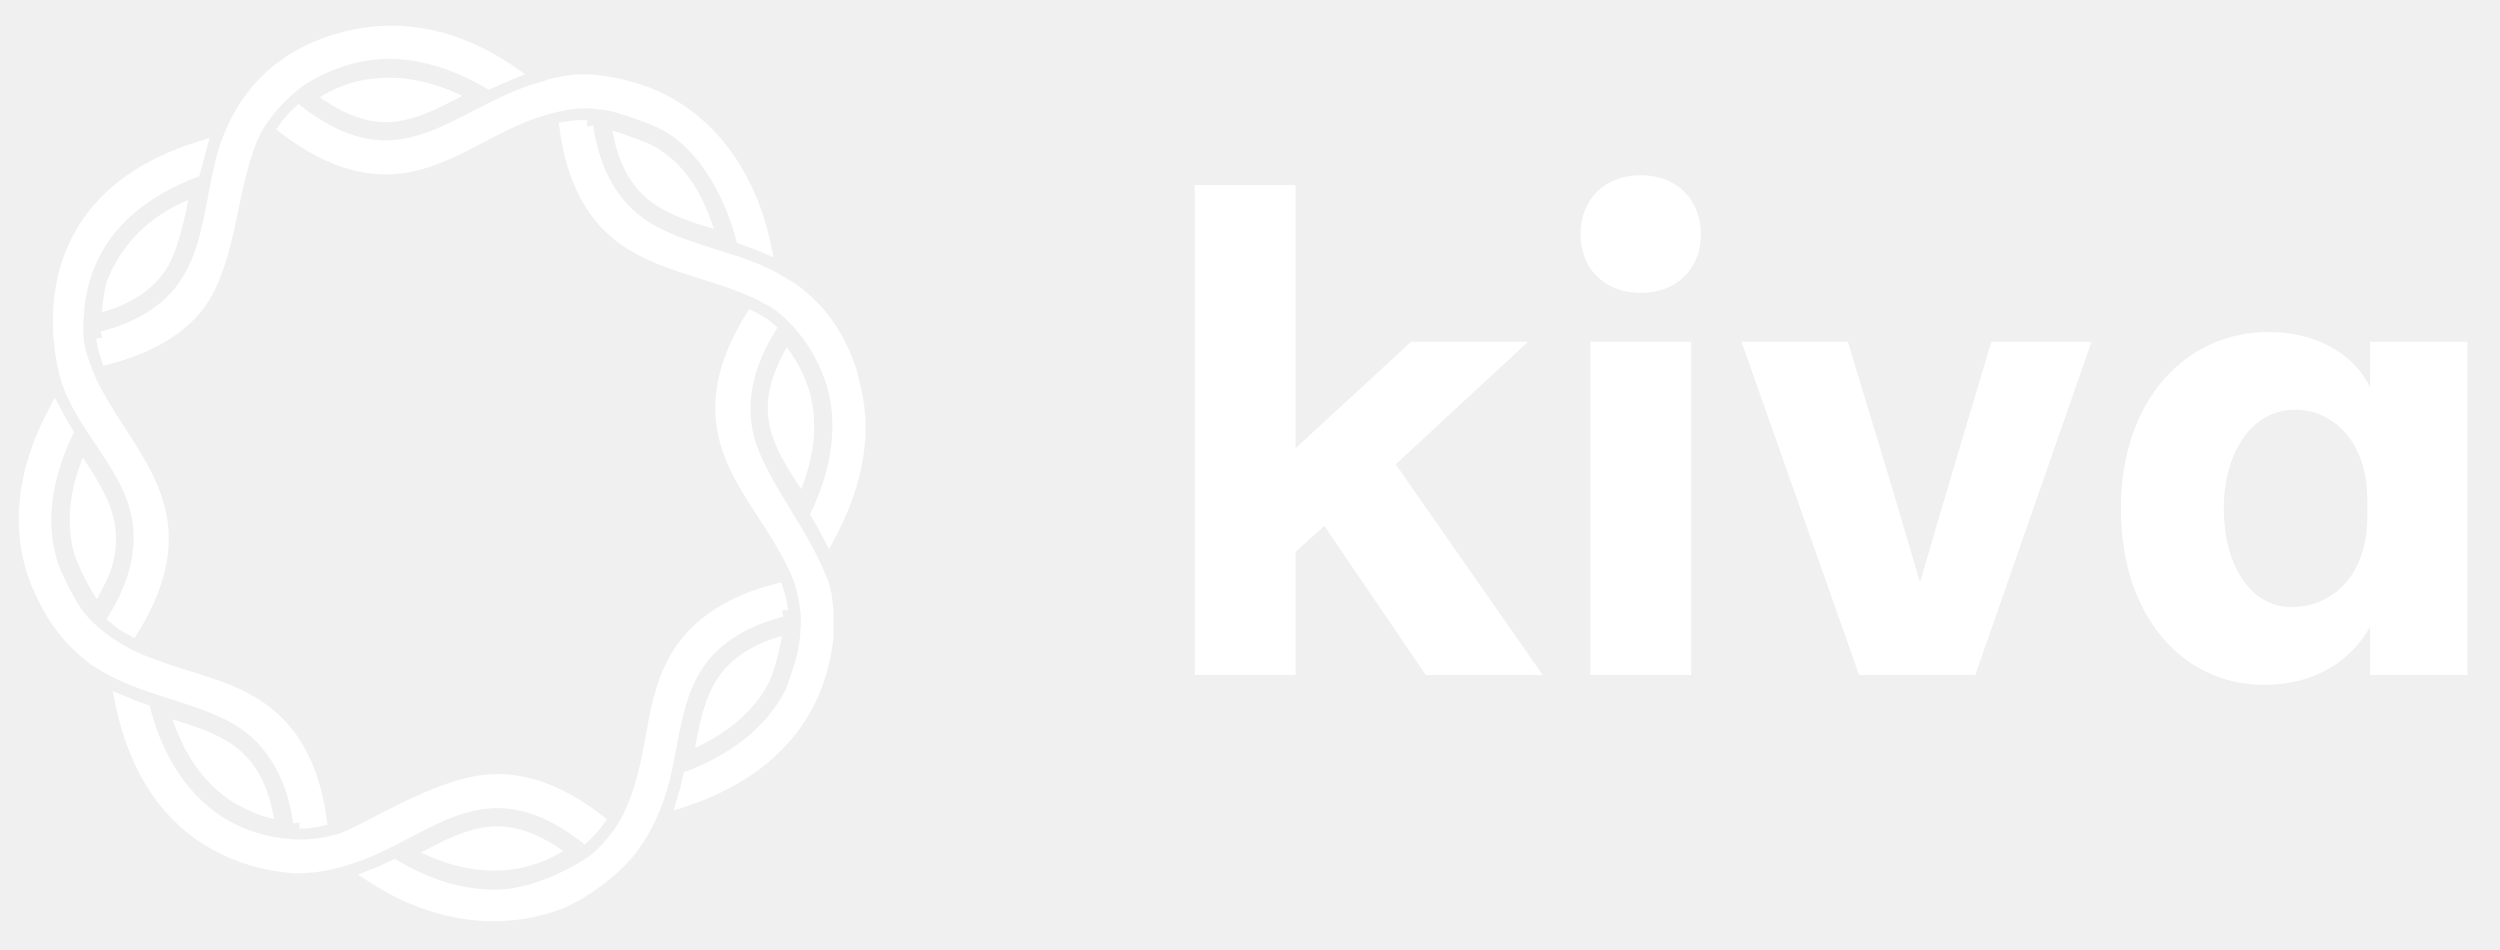
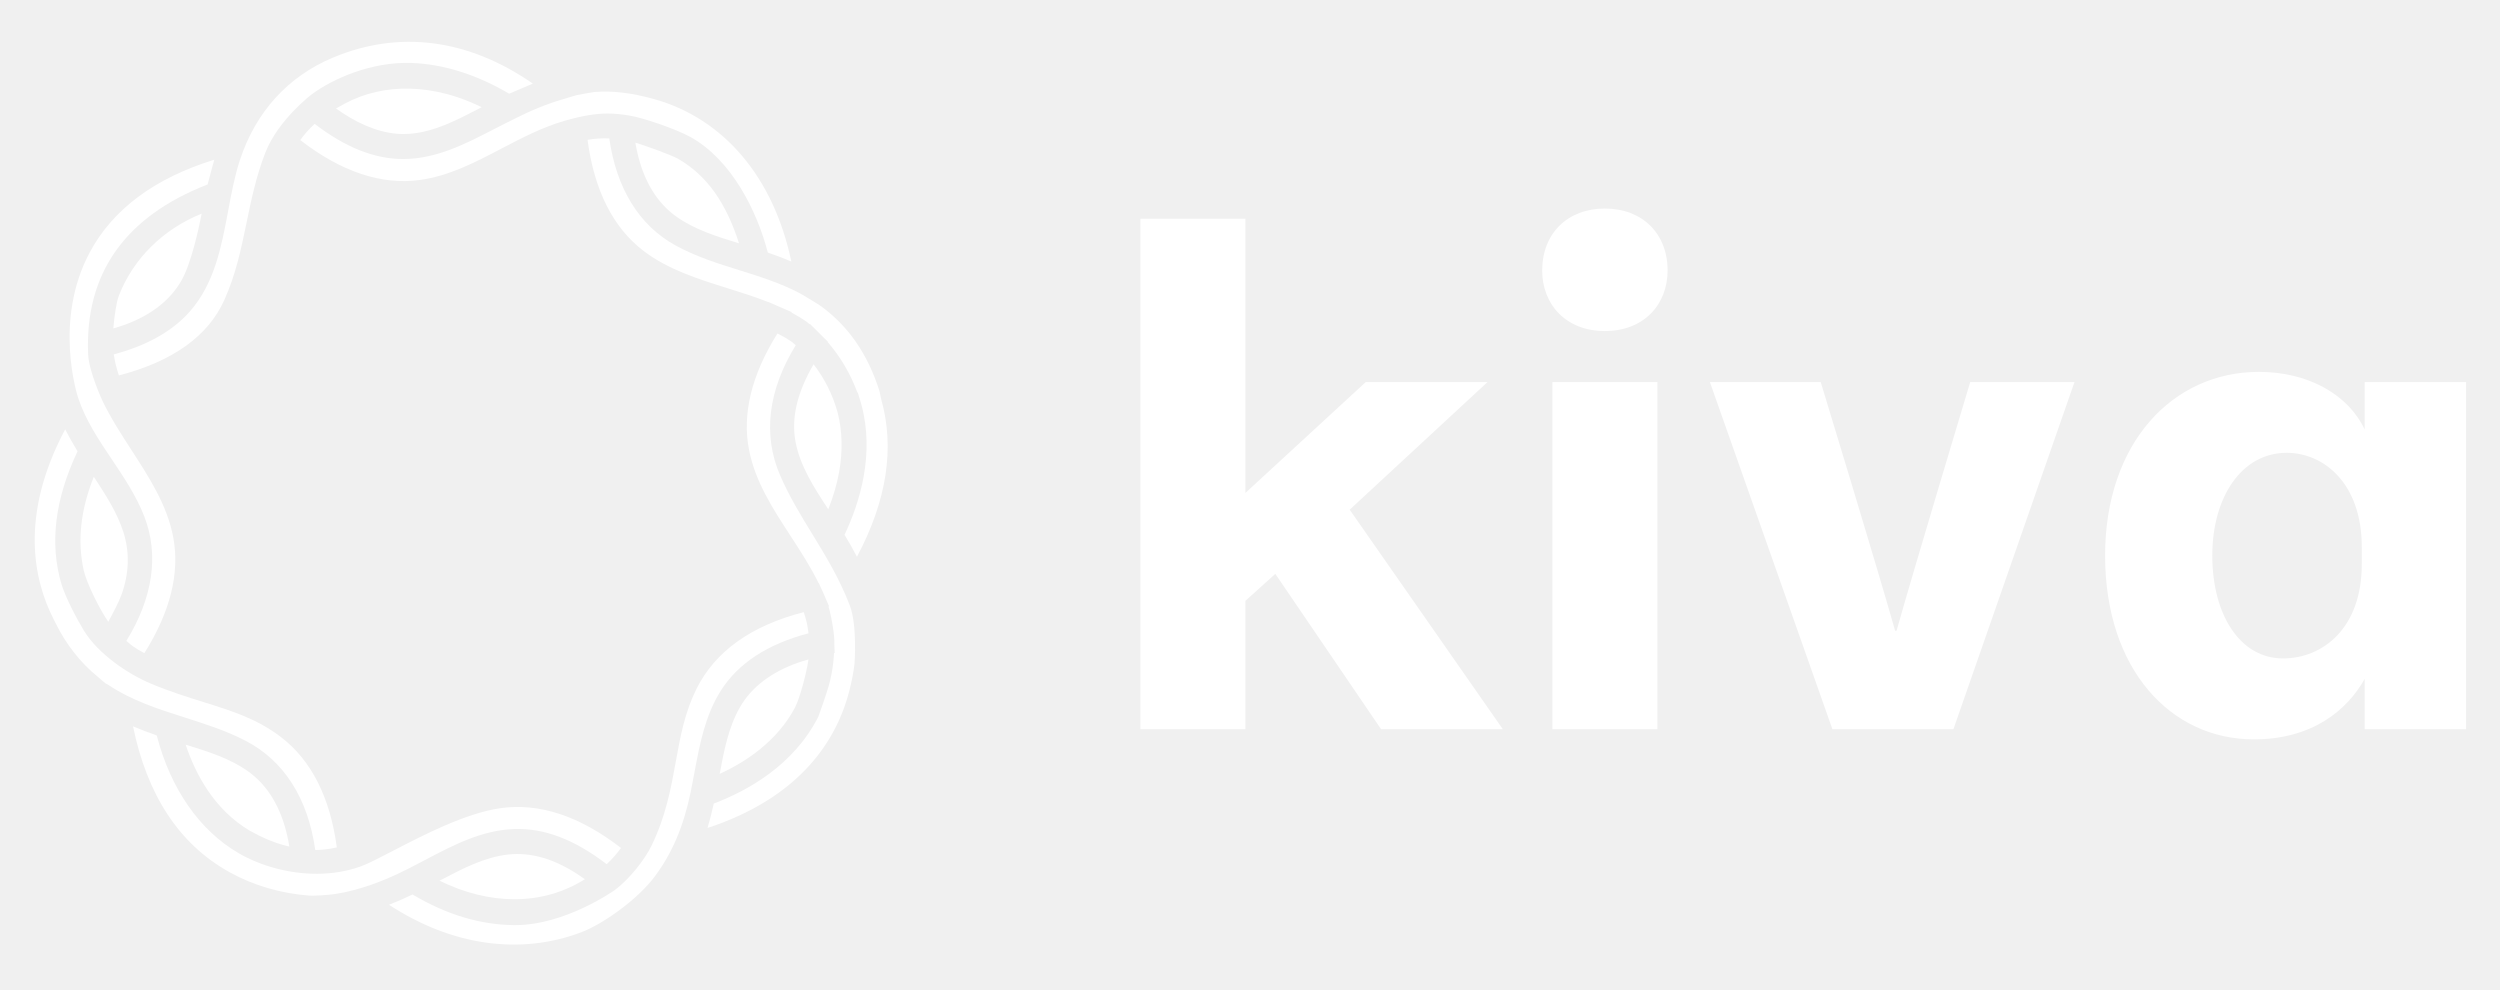
- <svg xmlns="http://www.w3.org/2000/svg" width="100px" height="38px" viewBox="0 0 100 38" version="1.1">
-   <defs />
+ <svg xmlns="http://www.w3.org/2000/svg" xmlns:xlink="http://www.w3.org/1999/xlink" width="144px" height="57px" viewBox="0 0 144 57" version="1.1">
+   <defs>
+     <path id="path-1" d="M34.095,5.973 C33.664,5.956 33.237,5.983 32.843,6.054 C33.227,8.958 34.311,11.11 36.067,12.451 C37.477,13.527 39.207,14.069 40.881,14.593 C41.666,14.839 42.476,15.093 43.251,15.4 L43.257,15.393 L44.602,15.979 L44.586,16.002 C44.906,16.171 45.191,16.343 45.45,16.525 C45.508,16.57 45.572,16.622 45.64,16.679 L45.654,16.658 L46.692,17.69 L46.68,17.708 C47.414,18.557 47.987,19.531 48.386,20.611 L48.407,20.605 L48.616,21.304 C49.387,24.153 48.531,26.931 47.645,28.804 C47.915,29.248 48.151,29.667 48.36,30.07 C50.082,26.842 50.552,23.788 49.753,20.984 L49.66,20.538 C48.979,18.374 47.844,16.74 46.195,15.57 C46.121,15.517 45.514,15.152 45.104,14.911 C44.011,14.324 42.787,13.941 41.603,13.569 C40.353,13.179 39.062,12.776 37.883,12.122 C35.812,10.974 34.506,8.851 34.095,5.973" />
+   </defs>
  <g id="Page-1" stroke="none" stroke-width="1" fill="none" fill-rule="evenodd">
-     <g id="Desktop---symbol-+-word-mark-horizontal" transform="translate(-29, -13)" fill="#FFFFFF">
-       <g id="Top-Nav---Desktop---Default" transform="translate(-116, 0)">
-         <g id="Logo-Copy" transform="translate(132, 6)">
-           <g id="Imported-Layers" transform="translate(13, 8)">
-             <path d="M26.086,7.103 C26.805,7.623 27.689,7.895 28.544,8.158 L28.555,8.162 C28.043,6.558 27.287,5.506 26.192,4.866 C25.938,4.718 25.006,4.379 24.499,4.223 C24.523,4.358 24.547,4.485 24.575,4.604 C24.828,5.721 25.337,6.562 26.086,7.103" id="Fill-1" />
-             <path d="M4.093,12.507 C4.132,12.782 4.198,13.054 4.294,13.33 C6.393,12.784 7.779,11.795 8.414,10.388 C8.869,9.381 9.073,8.392 9.29,7.346 C9.474,6.455 9.664,5.534 10.023,4.614 C10.524,3.328 11.83,2.338 11.843,2.328 C12.641,1.739 14.155,1.046 15.75,1.105 C16.991,1.149 18.306,1.565 19.561,2.308 L20.489,1.912 C17.953,0.155 15.253,-0.187 12.671,0.894 C10.91,1.631 9.651,3.016 9.03,4.898 C8.823,5.526 8.693,6.22 8.568,6.891 C8.307,8.288 8.038,9.733 7.059,10.84 C6.384,11.602 5.387,12.162 4.093,12.507" id="Fill-3" stroke="#FFFFFF" stroke-width="0.5" />
-             <path d="M15.436,3.885 L15.436,3.885 C15.514,3.885 15.593,3.882 15.672,3.877 C16.609,3.805 17.467,3.362 18.297,2.934 C18.36,2.901 18.423,2.869 18.486,2.836 C16.641,1.924 14.687,1.86 13.132,2.694 C13.13,2.695 12.958,2.788 12.789,2.885 C12.87,2.944 12.953,3.001 13.037,3.057 C13.869,3.607 14.676,3.885 15.436,3.885" id="Fill-5" />
-             <path d="M6.741,9.617 C7.119,8.955 7.411,7.622 7.533,7 C6.022,7.608 4.851,8.764 4.29,10.214 C4.188,10.481 4.109,11.075 4.076,11.492 C4.218,11.45 4.349,11.409 4.472,11.366 C5.529,10.99 6.292,10.401 6.741,9.617" id="Fill-7" />
-             <path d="M32.399,14.733 C32.214,14.072 31.895,13.441 31.473,12.894 C30.83,14.001 30.597,14.987 30.762,15.902 C30.936,16.867 31.495,17.723 32.036,18.549 L32.047,18.568 C32.245,18.068 32.388,17.578 32.472,17.107 C32.617,16.3 32.597,15.499 32.416,14.79 L32.399,14.733 Z" id="Fill-9" />
-             <path d="M11.976,31.899 C12.245,31.896 12.528,31.861 12.82,31.797 C12.557,29.836 11.82,28.383 10.629,27.476 C9.69,26.762 8.732,26.463 7.622,26.116 C6.971,25.913 6.298,25.704 5.544,25.388 C4.644,25.012 3.486,24.227 2.93,23.323 C2.665,22.894 2.202,22.016 2.047,21.495 C1.576,19.916 1.788,18.168 2.676,16.3 C2.492,15.998 2.332,15.714 2.191,15.441 C0.402,18.805 0.952,21.338 1.748,22.887 L1.82,23.028 C2.217,23.84 2.798,24.578 3.456,25.111 C3.597,25.235 3.703,25.323 3.776,25.381 L3.89,25.444 C4.805,26.055 5.848,26.388 6.857,26.709 C7.654,26.963 8.478,27.225 9.245,27.622 C10.75,28.399 11.691,29.876 11.976,31.899" id="Fill-11" stroke="#FFFFFF" stroke-width="0.5" />
-             <path d="M19.505,3.421 C19.32,3.513 19.136,3.608 18.95,3.705 C17.851,4.272 16.714,4.86 15.419,4.864 C14.297,4.864 13.162,4.413 11.953,3.488 C11.741,3.682 11.555,3.891 11.389,4.121 C12.984,5.359 14.56,5.887 16.063,5.684 C17.207,5.531 18.25,4.985 19.259,4.456 C20.044,4.046 20.857,3.62 21.727,3.369 C22.403,3.174 22.94,3.083 23.417,3.083 C23.707,3.083 23.95,3.115 24.215,3.153 C24.781,3.236 26.076,3.685 26.645,3.997 C28.253,4.877 29.26,6.892 29.682,8.523 C30.014,8.637 30.319,8.754 30.602,8.874 C29.91,5.579 27.958,3.269 25.205,2.511 C24.344,2.274 23.59,2.181 22.883,2.243 C22.856,2.247 22.367,2.327 22.206,2.365 C22.116,2.386 21.969,2.432 21.841,2.472 L21.66,2.527 C21.049,2.704 20.426,2.956 19.756,3.297 L19.508,3.423 L19.505,3.421 Z" id="Fill-14" stroke="#FFFFFF" stroke-width="0.5" />
-             <path d="M23.48,4.057 C23.187,4.046 22.897,4.064 22.629,4.112 C22.89,6.085 23.626,7.546 24.819,8.458 C25.777,9.188 26.952,9.556 28.089,9.912 C28.622,10.079 29.172,10.252 29.699,10.46 L29.703,10.455 L30.617,10.854 L30.606,10.869 C30.823,10.984 31.017,11.101 31.192,11.224 C31.232,11.255 31.276,11.291 31.321,11.329 L31.331,11.315 L32.036,12.016 L32.028,12.028 C32.526,12.605 32.915,13.266 33.187,14 L33.201,13.996 L33.343,14.47 C33.867,16.406 33.285,18.293 32.683,19.565 C32.867,19.867 33.027,20.151 33.169,20.425 C34.339,18.232 34.658,16.158 34.116,14.253 L34.052,13.951 C33.59,12.481 32.819,11.37 31.698,10.576 C31.648,10.54 31.236,10.292 30.957,10.128 C30.215,9.729 29.383,9.469 28.579,9.217 C27.731,8.952 26.854,8.678 26.052,8.234 C24.646,7.454 23.758,6.012 23.48,4.057" id="Fill-16" stroke="#FFFFFF" stroke-width="0.5" />
-             <path d="M19.526,32.074 C18.594,32.176 17.73,32.63 16.894,33.07 L16.839,33.099 C17.801,33.574 18.806,33.824 19.766,33.824 C20.767,33.824 21.693,33.56 22.523,33.041 C22.43,32.974 22.336,32.909 22.24,32.847 C21.309,32.241 20.414,31.977 19.526,32.074" id="Fill-19" />
-             <path d="M28.591,26.312 C28.141,27.096 27.966,28.023 27.799,28.919 C28.816,28.451 30.043,27.647 30.741,26.332 L30.757,26.296 C30.919,25.994 31.192,25.013 31.273,24.442 C31.137,24.48 30.981,24.527 30.877,24.564 C29.812,24.938 29.043,25.526 28.591,26.312" id="Fill-21" />
-             <path d="M4.018,16.616 C4.486,17.315 4.971,18.036 5.284,18.841 C5.87,20.345 5.627,22.028 4.584,23.717 C4.644,23.77 4.706,23.822 4.77,23.872 L4.831,23.92 C4.959,24.01 5.109,24.1 5.289,24.195 C6.3,22.588 6.682,21.066 6.422,19.673 C6.186,18.41 5.477,17.317 4.791,16.258 C4.391,15.641 3.976,15.002 3.653,14.328 C3.63,14.279 3.119,13.175 3.09,12.503 C2.955,9.352 4.527,7.116 7.764,5.858 L8.024,4.89 C5.688,5.613 4.049,6.834 3.149,8.522 C1.732,11.182 2.659,14.084 2.699,14.206 C2.985,15.076 3.51,15.859 4.018,16.616" id="Fill-23" stroke="#FFFFFF" stroke-width="0.5" />
-             <path d="M31.419,19.533 C30.975,18.807 30.515,18.057 30.157,17.224 C29.481,15.652 29.695,13.9 30.775,12.149 C30.721,12.1 30.666,12.054 30.609,12.009 C30.458,11.904 30.279,11.798 30.06,11.688 C29.042,13.312 28.669,14.848 28.95,16.258 C29.197,17.494 29.863,18.519 30.568,19.603 C30.954,20.197 31.352,20.81 31.67,21.457 L31.676,21.455 L31.845,21.822 L32.079,22.366 L32.056,22.371 C32.194,22.822 32.307,23.616 32.283,23.811 L32.298,24.187 L32.272,24.193 C32.255,24.562 32.201,24.936 32.11,25.307 C32.01,25.715 31.672,26.646 31.657,26.685 C30.702,28.563 28.928,29.563 27.567,30.081 C27.492,30.424 27.411,30.739 27.323,31.035 C31.08,29.8 32.414,27.456 32.868,25.68 C32.868,25.68 32.869,25.68 32.869,25.679 L32.871,25.672 C32.976,25.255 33.042,24.903 33.074,24.607 C33.075,24.597 33.189,23.108 32.887,22.321 C32.482,21.268 31.942,20.386 31.419,19.533" id="Fill-25" stroke="#FFFFFF" stroke-width="0.5" />
-             <path d="M31.273,23.42 C31.256,23.265 31.233,23.126 31.205,22.998 C31.176,22.872 31.138,22.741 31.088,22.592 C29.032,23.118 27.62,24.128 26.889,25.596 C26.432,26.514 26.263,27.442 26.084,28.425 C25.894,29.474 25.698,30.557 25.137,31.722 C24.884,32.246 24.271,33.045 23.68,33.474 C23.662,33.487 21.75,34.836 19.8,34.836 L19.753,34.836 C18.418,34.821 17.118,34.429 15.781,33.638 C15.471,33.788 15.163,33.923 14.861,34.04 C17.292,35.632 19.968,36.026 22.374,35.12 C23.217,34.803 24.578,33.846 25.261,32.93 C25.942,32.016 26.389,30.965 26.665,29.624 C26.716,29.377 26.761,29.134 26.807,28.89 C27.012,27.787 27.224,26.645 27.842,25.667 C28.517,24.595 29.671,23.84 31.273,23.42" id="Fill-27" stroke="#FFFFFF" stroke-width="0.5" />
-             <path d="M3.32,17.309 L3.312,17.296 C2.791,18.604 2.662,19.803 2.916,20.954 C3.027,21.459 3.555,22.508 3.878,22.967 C4.035,22.682 4.285,22.211 4.393,21.915 C4.695,21.084 4.721,20.261 4.472,19.471 C4.229,18.696 3.767,17.991 3.32,17.309" id="Fill-29" />
-             <path d="M9.372,28.837 C8.651,28.315 7.765,28.041 6.906,27.778 C7.285,28.918 8.019,30.318 9.423,31.15 L9.457,31.165 C9.918,31.425 10.345,31.603 10.774,31.715 L10.855,31.737 C10.89,31.746 10.926,31.754 10.962,31.762 C10.938,31.614 10.911,31.476 10.882,31.348 C10.629,30.226 10.121,29.381 9.372,28.837" id="Fill-31" />
-             <path d="M19.766,31.077 C20.94,31.038 22.108,31.485 23.359,32.439 L23.361,32.437 L23.378,32.451 C23.583,32.263 23.769,32.051 23.938,31.818 C22.328,30.57 20.735,30.042 19.216,30.262 C17.853,30.458 16.205,31.313 15.001,31.938 C14.454,32.222 14.022,32.446 13.736,32.547 C13.207,32.733 12.633,32.828 12.03,32.828 C10.973,32.828 9.861,32.535 8.98,32.023 C7.448,31.134 6.312,29.5 5.775,27.415 C5.439,27.3 5.132,27.183 4.846,27.061 C5.396,29.745 6.648,31.654 8.573,32.738 L8.593,32.751 L8.628,32.769 C9.561,33.286 10.644,33.602 11.76,33.682 C11.866,33.689 12.423,33.676 12.839,33.605 C13.701,33.458 14.599,33.144 15.585,32.644 L15.679,32.597 C15.878,32.496 16.077,32.391 16.277,32.286 C17.366,31.712 18.493,31.118 19.766,31.077" id="Fill-33" stroke="#FFFFFF" stroke-width="0.5" />
+     <g id="Mobile---symbol-+-word-mark" transform="translate(-8, -16)">
+       <g id="Top-Nav---Mobile---Default">
+         <rect id="nav-bar" x="0" y="0" width="640" height="90" />
+         <g id="Logo" transform="translate(9, 16)">
+           <g id="Imported-Layers" transform="translate(0, 2)">
+             <path d="M37.932,10.458 C38.991,11.223 40.292,11.623 41.551,12.011 L41.567,12.016 C40.814,9.654 39.7,8.106 38.088,7.165 C37.715,6.946 36.342,6.447 35.596,6.217 C35.63,6.416 35.667,6.602 35.708,6.778 C36.081,8.423 36.829,9.661 37.932,10.458" id="Fill-1" fill="#FFFFFF" />
+             <path d="M5.554,18.412 C5.611,18.818 5.709,19.218 5.849,19.624 C8.94,18.821 10.98,17.365 11.915,15.293 C12.585,13.811 12.885,12.355 13.204,10.815 C13.475,9.503 13.755,8.147 14.284,6.793 C15.022,4.899 16.944,3.442 16.963,3.428 C18.138,2.56 20.366,1.54 22.716,1.627 C24.542,1.692 26.479,2.303 28.326,3.398 L29.692,2.815 C25.959,0.228 21.983,-0.276 18.183,1.316 C15.59,2.401 13.736,4.44 12.821,7.211 C12.517,8.135 12.326,9.157 12.142,10.145 C11.758,12.202 11.361,14.329 9.92,15.958 C8.926,17.081 7.458,17.906 5.554,18.412" id="Fill-3" fill="#FFFFFF" />
+             <path d="M22.253,5.72 L22.253,5.72 C22.368,5.72 22.484,5.715 22.6,5.707 C23.98,5.601 25.243,4.95 26.465,4.32 C26.558,4.271 26.65,4.224 26.743,4.176 C24.028,2.833 21.15,2.738 18.862,3.966 C18.858,3.967 18.605,4.105 18.355,4.248 C18.476,4.334 18.598,4.419 18.722,4.501 C19.947,5.31 21.135,5.72 22.253,5.72" id="Fill-5" fill="#FFFFFF" />
+             <path d="M9.452,14.158 C10.009,13.183 10.438,11.222 10.617,10.305 C8.394,11.2 6.669,12.903 5.844,15.037 C5.693,15.43 5.578,16.304 5.528,16.919 C5.738,16.858 5.931,16.796 6.111,16.733 C7.668,16.18 8.792,15.313 9.452,14.158" id="Fill-7" fill="#FFFFFF" />
+             <path d="M47.227,21.69 C46.953,20.717 46.485,19.789 45.863,18.983 C44.916,20.612 44.574,22.064 44.816,23.412 C45.072,24.832 45.895,26.092 46.691,27.309 L46.708,27.336 C46.999,26.6 47.21,25.879 47.334,25.185 C47.548,23.997 47.518,22.817 47.251,21.774 L47.227,21.69 Z" id="Fill-9" fill="#FFFFFF" />
+             <path d="M17.159,46.963 C17.555,46.958 17.972,46.907 18.401,46.812 C18.014,43.926 16.93,41.787 15.176,40.451 C13.794,39.399 12.383,38.96 10.749,38.449 C9.79,38.15 8.8,37.842 7.69,37.377 C6.365,36.823 4.661,35.668 3.841,34.337 C3.452,33.705 2.769,32.412 2.541,31.646 C1.848,29.321 2.16,26.748 3.467,23.997 C3.197,23.553 2.962,23.134 2.754,22.732 C0.12,27.685 0.929,31.414 2.102,33.694 L2.208,33.902 C2.792,35.097 3.646,36.185 4.616,36.969 C4.823,37.152 4.979,37.281 5.087,37.367 L5.255,37.459 C6.601,38.359 8.137,38.848 9.623,39.321 C10.796,39.695 12.009,40.081 13.139,40.665 C15.354,41.81 16.74,43.984 17.159,46.963" id="Fill-11" fill="#FFFFFF" />
+             <path d="M28.244,5.036 C27.972,5.172 27.7,5.312 27.427,5.454 C25.808,6.29 24.134,7.155 22.228,7.16 C20.576,7.16 18.905,6.498 17.125,5.135 C16.813,5.421 16.539,5.728 16.295,6.067 C18.644,7.889 20.963,8.667 23.176,8.368 C24.86,8.142 26.396,7.338 27.881,6.56 C29.037,5.956 30.233,5.33 31.514,4.96 C32.51,4.672 33.301,4.539 34.003,4.539 C34.43,4.539 34.787,4.585 35.177,4.643 C36.011,4.764 37.917,5.425 38.755,5.884 C41.122,7.181 42.606,10.146 43.226,12.548 C43.715,12.716 44.164,12.887 44.581,13.065 C43.562,8.213 40.688,4.813 36.635,3.696 C35.368,3.347 34.257,3.211 33.216,3.302 C33.176,3.308 32.456,3.426 32.22,3.481 C32.087,3.513 31.871,3.581 31.682,3.639 L31.416,3.72 C30.516,3.981 29.599,4.352 28.613,4.854 L28.248,5.039 L28.244,5.036 Z" id="Fill-14" fill="#FFFFFF" />
+             <g id="Fill-16">
+               <use fill="#FFFFFF" fill-rule="evenodd" xlink:href="#path-1" />
+               <use fill="none" xlink:href="#path-1" />
+             </g>
+             <path d="M28.274,47.22 C26.903,47.37 25.63,48.039 24.4,48.686 L24.318,48.729 C25.735,49.429 27.215,49.796 28.628,49.796 C30.101,49.796 31.465,49.408 32.687,48.644 C32.55,48.545 32.412,48.45 32.27,48.358 C30.9,47.467 29.582,47.078 28.274,47.22" id="Fill-19" fill="#FFFFFF" />
+             <path d="M41.621,38.736 C40.957,39.892 40.7,41.256 40.454,42.576 C41.951,41.887 43.758,40.703 44.785,38.766 L44.809,38.713 C45.047,38.268 45.449,36.824 45.568,35.984 C45.369,36.041 45.139,36.11 44.985,36.164 C43.418,36.714 42.286,37.579 41.621,38.736" id="Fill-21" fill="#FFFFFF" />
+             <path d="M5.443,24.463 C6.133,25.491 6.846,26.554 7.308,27.739 C8.17,29.952 7.813,32.43 6.277,34.916 C6.365,34.995 6.456,35.071 6.55,35.144 L6.64,35.215 C6.828,35.348 7.049,35.48 7.315,35.621 C8.803,33.254 9.365,31.015 8.982,28.963 C8.636,27.104 7.591,25.494 6.581,23.936 C5.992,23.027 5.381,22.086 4.905,21.094 C4.872,21.022 4.12,19.397 4.077,18.407 C3.878,13.768 6.193,10.476 10.958,8.625 L11.341,7.199 C7.901,8.264 5.488,10.061 4.164,12.546 C2.078,16.462 3.442,20.734 3.501,20.915 C3.922,22.195 4.695,23.348 5.443,24.463" id="Fill-23" fill="#FFFFFF" />
+             <path d="M45.784,28.756 C45.129,27.689 44.453,26.584 43.925,25.357 C42.93,23.043 43.245,20.463 44.836,17.885 C44.756,17.815 44.674,17.745 44.591,17.679 C44.369,17.525 44.105,17.37 43.782,17.208 C42.284,19.598 41.735,21.86 42.149,23.935 C42.512,25.755 43.493,27.264 44.53,28.861 C45.099,29.735 45.685,30.637 46.153,31.589 L46.163,31.586 L46.411,32.127 L46.756,32.928 L46.721,32.936 C46.924,33.599 47.09,34.768 47.056,35.055 L47.077,35.609 L47.04,35.618 C47.015,36.161 46.935,36.712 46.801,37.258 C46.654,37.859 46.156,39.228 46.134,39.286 C44.729,42.051 42.116,43.523 40.113,44.286 C40.002,44.792 39.883,45.255 39.753,45.691 C45.284,43.872 47.248,40.422 47.917,37.807 C47.917,37.807 47.919,37.806 47.919,37.806 L47.921,37.795 C48.075,37.181 48.173,36.663 48.22,36.227 C48.221,36.212 48.389,34.02 47.944,32.862 C47.348,31.312 46.553,30.013 45.784,28.756" id="Fill-25" fill="#FFFFFF" />
+             <path d="M45.569,34.479 C45.544,34.251 45.51,34.047 45.468,33.858 C45.426,33.673 45.37,33.479 45.296,33.26 C42.27,34.034 40.191,35.521 39.115,37.683 C38.442,39.035 38.192,40.401 37.93,41.848 C37.65,43.392 37.361,44.987 36.534,46.701 C36.163,47.473 35.26,48.649 34.39,49.281 C34.363,49.301 31.549,51.287 28.677,51.287 L28.609,51.287 C26.644,51.264 24.729,50.688 22.761,49.523 C22.305,49.743 21.851,49.942 21.407,50.115 C24.986,52.459 28.925,53.038 32.468,51.704 C33.708,51.238 35.712,49.829 36.718,48.48 C37.721,47.135 38.378,45.588 38.785,43.613 C38.86,43.25 38.926,42.891 38.993,42.533 C39.295,40.908 39.607,39.227 40.517,37.787 C41.511,36.21 43.21,35.098 45.569,34.479" id="Fill-27" fill="#FFFFFF" />
+             <path d="M4.416,25.482 L4.403,25.464 C3.637,27.389 3.447,29.155 3.821,30.848 C3.984,31.592 4.762,33.137 5.237,33.813 C5.468,33.393 5.836,32.7 5.995,32.264 C6.439,31.04 6.479,29.828 6.112,28.665 C5.753,27.525 5.073,26.486 4.416,25.482" id="Fill-29" fill="#FFFFFF" />
+             <path d="M13.325,42.455 C12.265,41.686 10.959,41.283 9.695,40.895 C10.253,42.574 11.333,44.634 13.401,45.859 L13.451,45.883 C14.13,46.264 14.758,46.526 15.389,46.692 L15.509,46.723 C15.561,46.737 15.614,46.749 15.666,46.761 C15.63,46.543 15.591,46.34 15.548,46.151 C15.176,44.499 14.428,43.256 13.325,42.455" id="Fill-31" fill="#FFFFFF" />
+             <path d="M28.628,45.752 C30.355,45.695 32.075,46.352 33.918,47.757 L33.921,47.755 L33.946,47.775 C34.247,47.498 34.522,47.186 34.769,46.843 C32.4,45.006 30.054,44.229 27.817,44.552 C25.811,44.841 23.385,46.1 21.612,47.02 C20.807,47.438 20.171,47.768 19.75,47.916 C18.971,48.19 18.126,48.33 17.239,48.33 C15.682,48.33 14.045,47.899 12.749,47.145 C10.493,45.836 8.821,43.431 8.029,40.362 C7.535,40.191 7.083,40.019 6.663,39.839 C7.471,43.791 9.315,46.601 12.149,48.197 L12.179,48.217 L12.23,48.244 C13.603,49.005 15.198,49.47 16.842,49.588 C16.997,49.598 17.818,49.579 18.429,49.474 C19.698,49.258 21.02,48.795 22.472,48.06 L22.61,47.99 C22.904,47.841 23.196,47.686 23.491,47.532 C25.095,46.687 26.754,45.813 28.628,45.752" id="Fill-33" fill="#FFFFFF" />
          </g>
-           <path d="M70.032,34 L74.708,34 L68.828,25.572 L74.12,20.672 L69.444,20.672 L64.824,24.928 L64.824,14.4 L60.792,14.4 L60.792,34 L64.824,34 L64.824,29.072 L65.972,28.036 L70.032,34 Z M76.22,16.388 C76.22,17.676 77.116,18.712 78.628,18.712 C80.14,18.712 81.036,17.676 81.036,16.388 C81.036,14.96 80.056,14.008 78.628,14.008 C77.2,14.008 76.22,14.96 76.22,16.388 L76.22,16.388 Z M76.612,34 L80.644,34 L80.644,20.672 L76.612,20.672 L76.612,34 Z M87.364,34 L92.012,34 L96.66,20.672 L92.656,20.672 C92.656,20.672 90.472,27.924 89.828,30.22 L89.772,30.22 C89.128,27.924 86.916,20.672 86.916,20.672 L82.66,20.672 L87.364,34 Z M111.696,20.672 L107.804,20.672 L107.804,22.492 C107.132,21.092 105.564,20.28 103.744,20.28 C100.44,20.28 97.836,22.996 97.836,27.336 C97.836,31.704 100.356,34.392 103.548,34.392 C105.788,34.392 107.132,33.272 107.804,32.068 L107.804,34 L111.696,34 L111.696,20.672 Z M107.692,27.672 C107.692,30.136 106.18,31.284 104.668,31.284 C103.016,31.284 101.952,29.604 101.952,27.336 C101.952,25.096 103.072,23.388 104.808,23.388 C106.236,23.388 107.692,24.564 107.692,27 L107.692,27.672 Z" id="kiva" />
+           <path d="M78.548,42 L85.562,42 L76.742,29.358 L84.68,22.008 L77.666,22.008 L70.736,28.392 L70.736,12.6 L64.688,12.6 L64.688,42 L70.736,42 L70.736,34.608 L72.458,33.054 L78.548,42 Z M87.83,15.582 C87.83,17.514 89.174,19.068 91.442,19.068 C93.71,19.068 95.054,17.514 95.054,15.582 C95.054,13.44 93.584,12.012 91.442,12.012 C89.3,12.012 87.83,13.44 87.83,15.582 L87.83,15.582 Z M88.418,42 L94.466,42 L94.466,22.008 L88.418,22.008 L88.418,42 Z M104.546,42 L111.518,42 L118.49,22.008 L112.484,22.008 C112.484,22.008 109.208,32.886 108.242,36.33 L108.158,36.33 C107.192,32.886 103.874,22.008 103.874,22.008 L97.49,22.008 L104.546,42 Z M141.044,22.008 L135.206,22.008 L135.206,24.738 C134.198,22.638 131.846,21.42 129.116,21.42 C124.16,21.42 120.254,25.494 120.254,32.004 C120.254,38.556 124.034,42.588 128.822,42.588 C132.182,42.588 134.198,40.908 135.206,39.102 L135.206,42 L141.044,42 L141.044,22.008 Z M135.038,32.508 C135.038,36.204 132.77,37.926 130.502,37.926 C128.024,37.926 126.428,35.406 126.428,32.004 C126.428,28.644 128.108,26.082 130.712,26.082 C132.854,26.082 135.038,27.846 135.038,31.5 L135.038,32.508 Z" id="kiva" fill="#FFFFFF" />
        </g>
      </g>
    </g>
  </g>
</svg>
